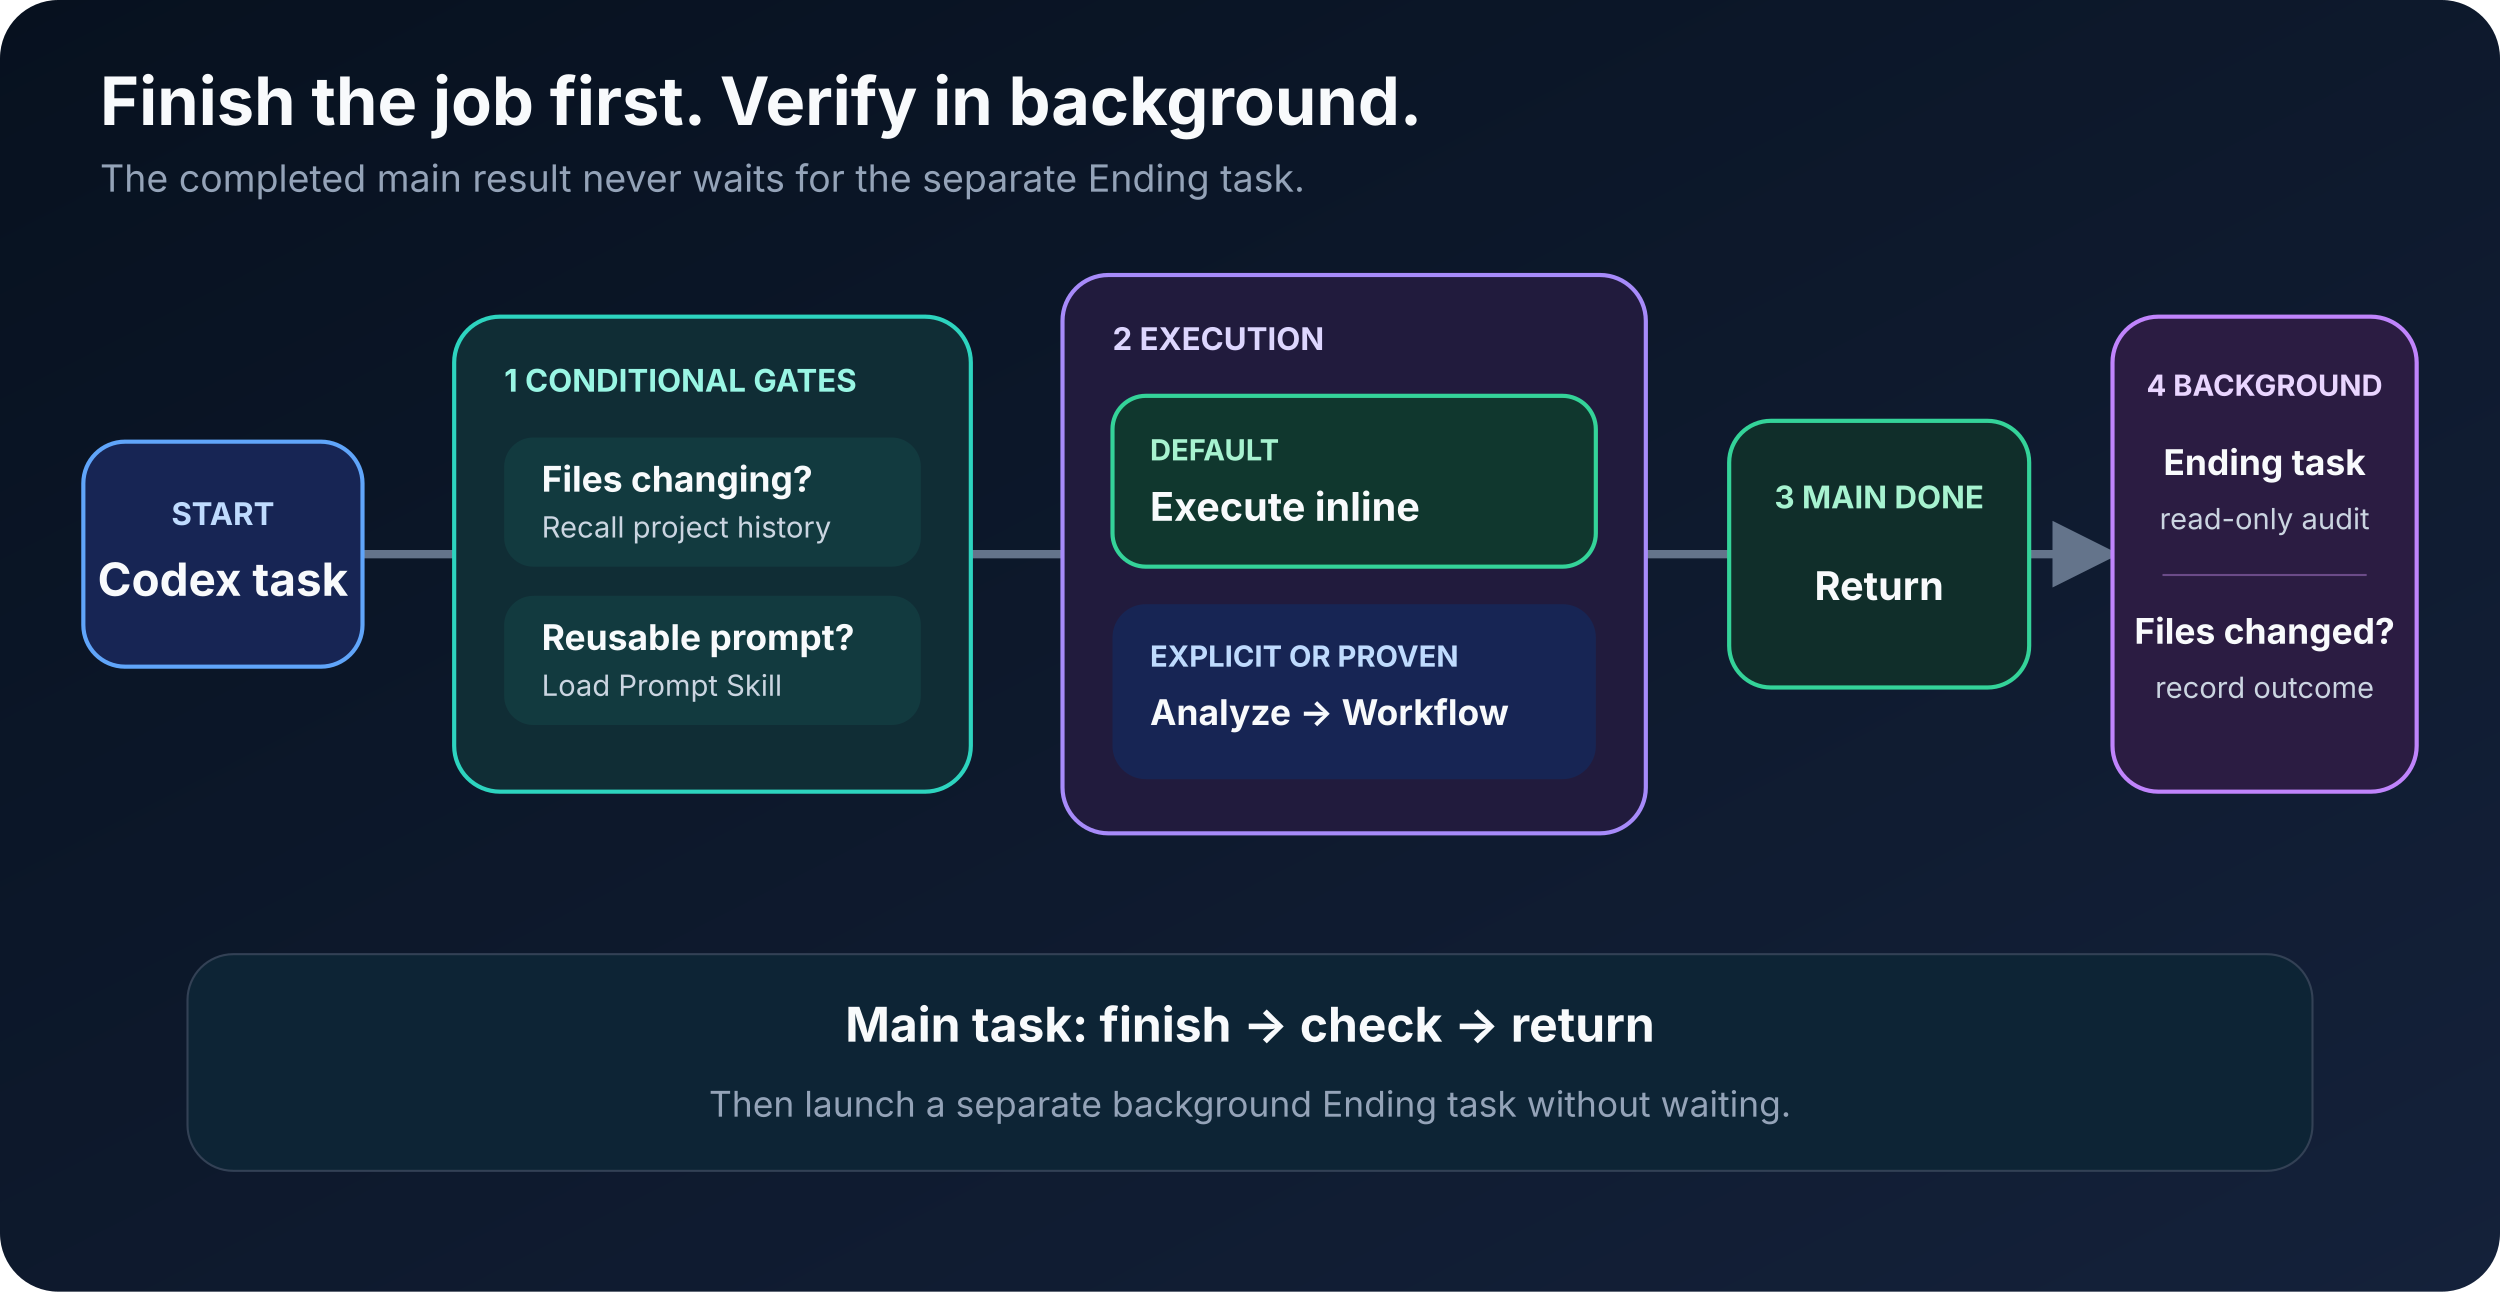
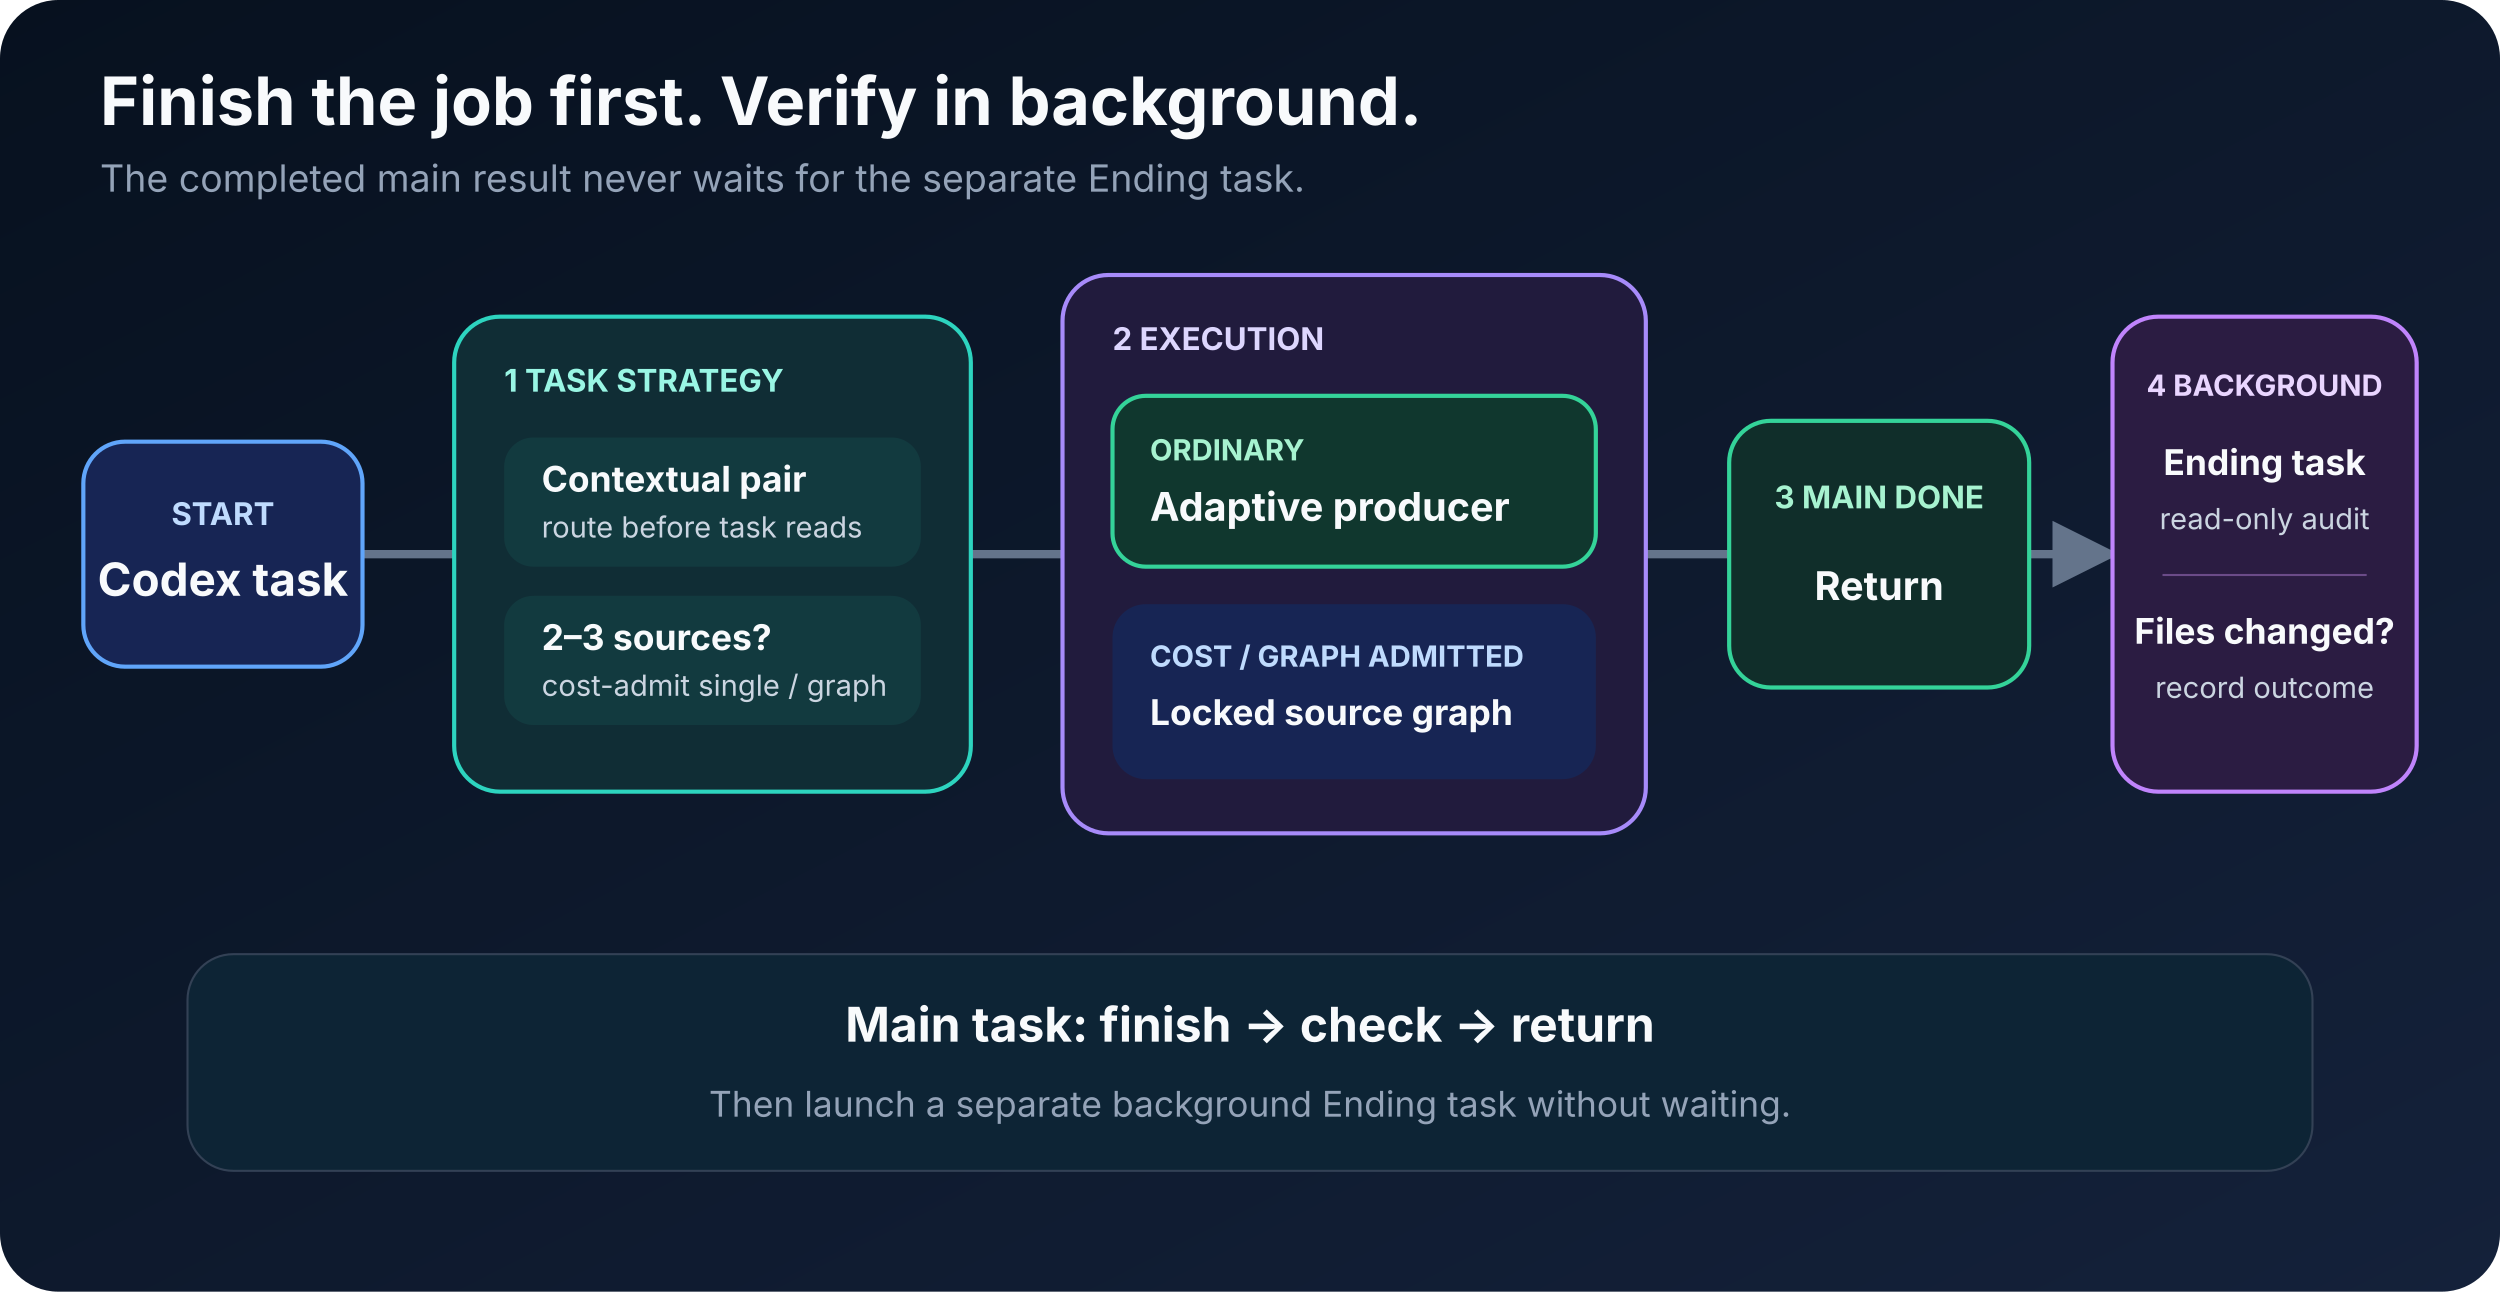
<svg xmlns="http://www.w3.org/2000/svg" width="1200" height="620" viewBox="0 0 1200 620" role="img" aria-labelledby="title desc">
  <defs>
    <linearGradient id="background" x1="0" y1="0" x2="1" y2="1">
      <stop stop-color="#07111f" />
      <stop offset="1" stop-color="#14213a" />
    </linearGradient>
    <marker id="arrow" viewBox="0 0 10 10" refX="9" refY="5" markerWidth="8" markerHeight="8" orient="auto">
      <path d="M0 0 10 5 0 10z" fill="#64748b" />
    </marker>
  </defs>
  <rect width="1200" height="620" rx="28" fill="url(#background)" />
  <text x="48" y="60" fill="#f8fafc" font-family="-apple-system,BlinkMacSystemFont,'Segoe UI',sans-serif" font-size="32" font-weight="700">Finish the job first. Verify in background.</text>
  <text x="48" y="92" fill="#94a3b8" font-family="-apple-system,BlinkMacSystemFont,'Segoe UI',sans-serif" font-size="18">The completed main result never waits for the separate Ending task.</text>
  <path d="M174 266H218 M466 266H510 M790 266H830 M974 266H1014" fill="none" stroke="#64748b" stroke-width="4" marker-end="url(#arrow)" />
  <rect x="40" y="212" width="134" height="108" rx="20" fill="#172554" stroke="#60a5fa" stroke-width="2" />
  <text x="107" y="252" text-anchor="middle" fill="#bfdbfe" font-family="-apple-system,BlinkMacSystemFont,'Segoe UI',sans-serif" font-size="15" font-weight="700">START</text>
  <text x="107" y="286" text-anchor="middle" fill="#f8fafc" font-family="-apple-system,BlinkMacSystemFont,'Segoe UI',sans-serif" font-size="22" font-weight="700">Codex task</text>
  <rect x="218" y="152" width="248" height="228" rx="22" fill="#102d35" stroke="#2dd4bf" stroke-width="2" />
-   <text x="242" y="188" fill="#99f6e4" font-family="-apple-system,BlinkMacSystemFont,'Segoe UI',sans-serif" font-size="15" font-weight="700">1  CONDITIONAL GATES</text>
+   <text x="242" y="188" fill="#99f6e4" font-family="-apple-system,BlinkMacSystemFont,'Segoe UI',sans-serif" font-size="15" font-weight="700">1  TASK STRATEGY</text>
  <rect x="242" y="210" width="200" height="62" rx="14" fill="#123a3f" />
-   <text x="260" y="236" fill="#f8fafc" font-family="-apple-system,BlinkMacSystemFont,'Segoe UI',sans-serif" font-size="17" font-weight="700">Files changing?</text>
-   <text x="260" y="258" fill="#cbd5e1" font-family="-apple-system,BlinkMacSystemFont,'Segoe UI',sans-serif" font-size="14">Recall project history</text>
+   <text x="260" y="236" fill="#f8fafc" font-family="-apple-system,BlinkMacSystemFont,'Segoe UI',sans-serif" font-size="17" font-weight="700">Contextual pair</text>
+   <text x="260" y="258" fill="#cbd5e1" font-family="-apple-system,BlinkMacSystemFont,'Segoe UI',sans-serif" font-size="14">route before task reads</text>
  <rect x="242" y="286" width="200" height="62" rx="14" fill="#123a3f" />
-   <text x="260" y="312" fill="#f8fafc" font-family="-apple-system,BlinkMacSystemFont,'Segoe UI',sans-serif" font-size="17" font-weight="700">Reusable prompt?</text>
-   <text x="260" y="334" fill="#cbd5e1" font-family="-apple-system,BlinkMacSystemFont,'Segoe UI',sans-serif" font-size="14">Load Prompt Skill</text>
+   <text x="260" y="312" fill="#f8fafc" font-family="-apple-system,BlinkMacSystemFont,'Segoe UI',sans-serif" font-size="17" font-weight="700">2–3 sources?</text>
+   <text x="260" y="334" fill="#cbd5e1" font-family="-apple-system,BlinkMacSystemFont,'Segoe UI',sans-serif" font-size="14">cost-admit single / graph</text>
  <rect x="510" y="132" width="280" height="268" rx="22" fill="#211b3d" stroke="#a78bfa" stroke-width="2" />
  <text x="534" y="168" fill="#ddd6fe" font-family="-apple-system,BlinkMacSystemFont,'Segoe UI',sans-serif" font-size="15" font-weight="700">2  EXECUTION</text>
  <rect x="534" y="190" width="232" height="82" rx="16" fill="#10372e" stroke="#34d399" stroke-width="2" />
-   <text x="552" y="221" fill="#a7f3d0" font-family="-apple-system,BlinkMacSystemFont,'Segoe UI',sans-serif" font-size="14" font-weight="700">DEFAULT</text>
-   <text x="552" y="250" fill="#f8fafc" font-family="-apple-system,BlinkMacSystemFont,'Segoe UI',sans-serif" font-size="19" font-weight="700">Execute inline</text>
+   <text x="552" y="221" fill="#a7f3d0" font-family="-apple-system,BlinkMacSystemFont,'Segoe UI',sans-serif" font-size="14" font-weight="700">ORDINARY</text>
+   <text x="552" y="250" fill="#f8fafc" font-family="-apple-system,BlinkMacSystemFont,'Segoe UI',sans-serif" font-size="19" font-weight="700">Adaptive producer</text>
  <rect x="534" y="290" width="232" height="84" rx="16" fill="#172554" />
-   <text x="552" y="320" fill="#bfdbfe" font-family="-apple-system,BlinkMacSystemFont,'Segoe UI',sans-serif" font-size="14" font-weight="700">EXPLICIT OR PROVEN</text>
-   <text x="552" y="348" fill="#f8fafc" font-family="-apple-system,BlinkMacSystemFont,'Segoe UI',sans-serif" font-size="17" font-weight="700">Analyze → Workflow</text>
+   <text x="552" y="320" fill="#bfdbfe" font-family="-apple-system,BlinkMacSystemFont,'Segoe UI',sans-serif" font-size="14" font-weight="700">COST / GRAPH ADMITTED</text>
+   <text x="552" y="348" fill="#f8fafc" font-family="-apple-system,BlinkMacSystemFont,'Segoe UI',sans-serif" font-size="17" font-weight="700">Locked source graph</text>
  <rect x="830" y="202" width="144" height="128" rx="20" fill="#102e2a" stroke="#34d399" stroke-width="2" />
  <text x="902" y="244" text-anchor="middle" fill="#a7f3d0" font-family="-apple-system,BlinkMacSystemFont,'Segoe UI',sans-serif" font-size="15" font-weight="700">3  MAIN DONE</text>
  <text x="902" y="288" text-anchor="middle" fill="#f8fafc" font-family="-apple-system,BlinkMacSystemFont,'Segoe UI',sans-serif" font-size="19" font-weight="700">Return</text>
  <rect x="1014" y="152" width="146" height="228" rx="22" fill="#2b1c42" stroke="#c084fc" stroke-width="2" />
  <text x="1087" y="190" text-anchor="middle" fill="#e9d5ff" font-family="-apple-system,BlinkMacSystemFont,'Segoe UI',sans-serif" font-size="14" font-weight="700">4  BACKGROUND</text>
  <text x="1087" y="228" text-anchor="middle" fill="#f8fafc" font-family="-apple-system,BlinkMacSystemFont,'Segoe UI',sans-serif" font-size="17" font-weight="700">Ending task</text>
  <text x="1087" y="254" text-anchor="middle" fill="#cbd5e1" font-family="-apple-system,BlinkMacSystemFont,'Segoe UI',sans-serif" font-size="14">read-only audit</text>
  <line x1="1038" y1="276" x2="1136" y2="276" stroke="#6b4b88" />
  <text x="1087" y="309" text-anchor="middle" fill="#f8fafc" font-family="-apple-system,BlinkMacSystemFont,'Segoe UI',sans-serif" font-size="17" font-weight="700">Files changed?</text>
  <text x="1087" y="335" text-anchor="middle" fill="#cbd5e1" font-family="-apple-system,BlinkMacSystemFont,'Segoe UI',sans-serif" font-size="14">record outcome</text>
  <rect x="90" y="458" width="1020" height="104" rx="22" fill="#0d2435" stroke="#334155" />
  <text x="600" y="500" text-anchor="middle" fill="#f8fafc" font-family="-apple-system,BlinkMacSystemFont,'Segoe UI',sans-serif" font-size="23" font-weight="700">Main task: finish → check → return</text>
  <text x="600" y="536" text-anchor="middle" fill="#94a3b8" font-family="-apple-system,BlinkMacSystemFont,'Segoe UI',sans-serif" font-size="17">Then launch a separate background Ending task without waiting.</text>
</svg>
